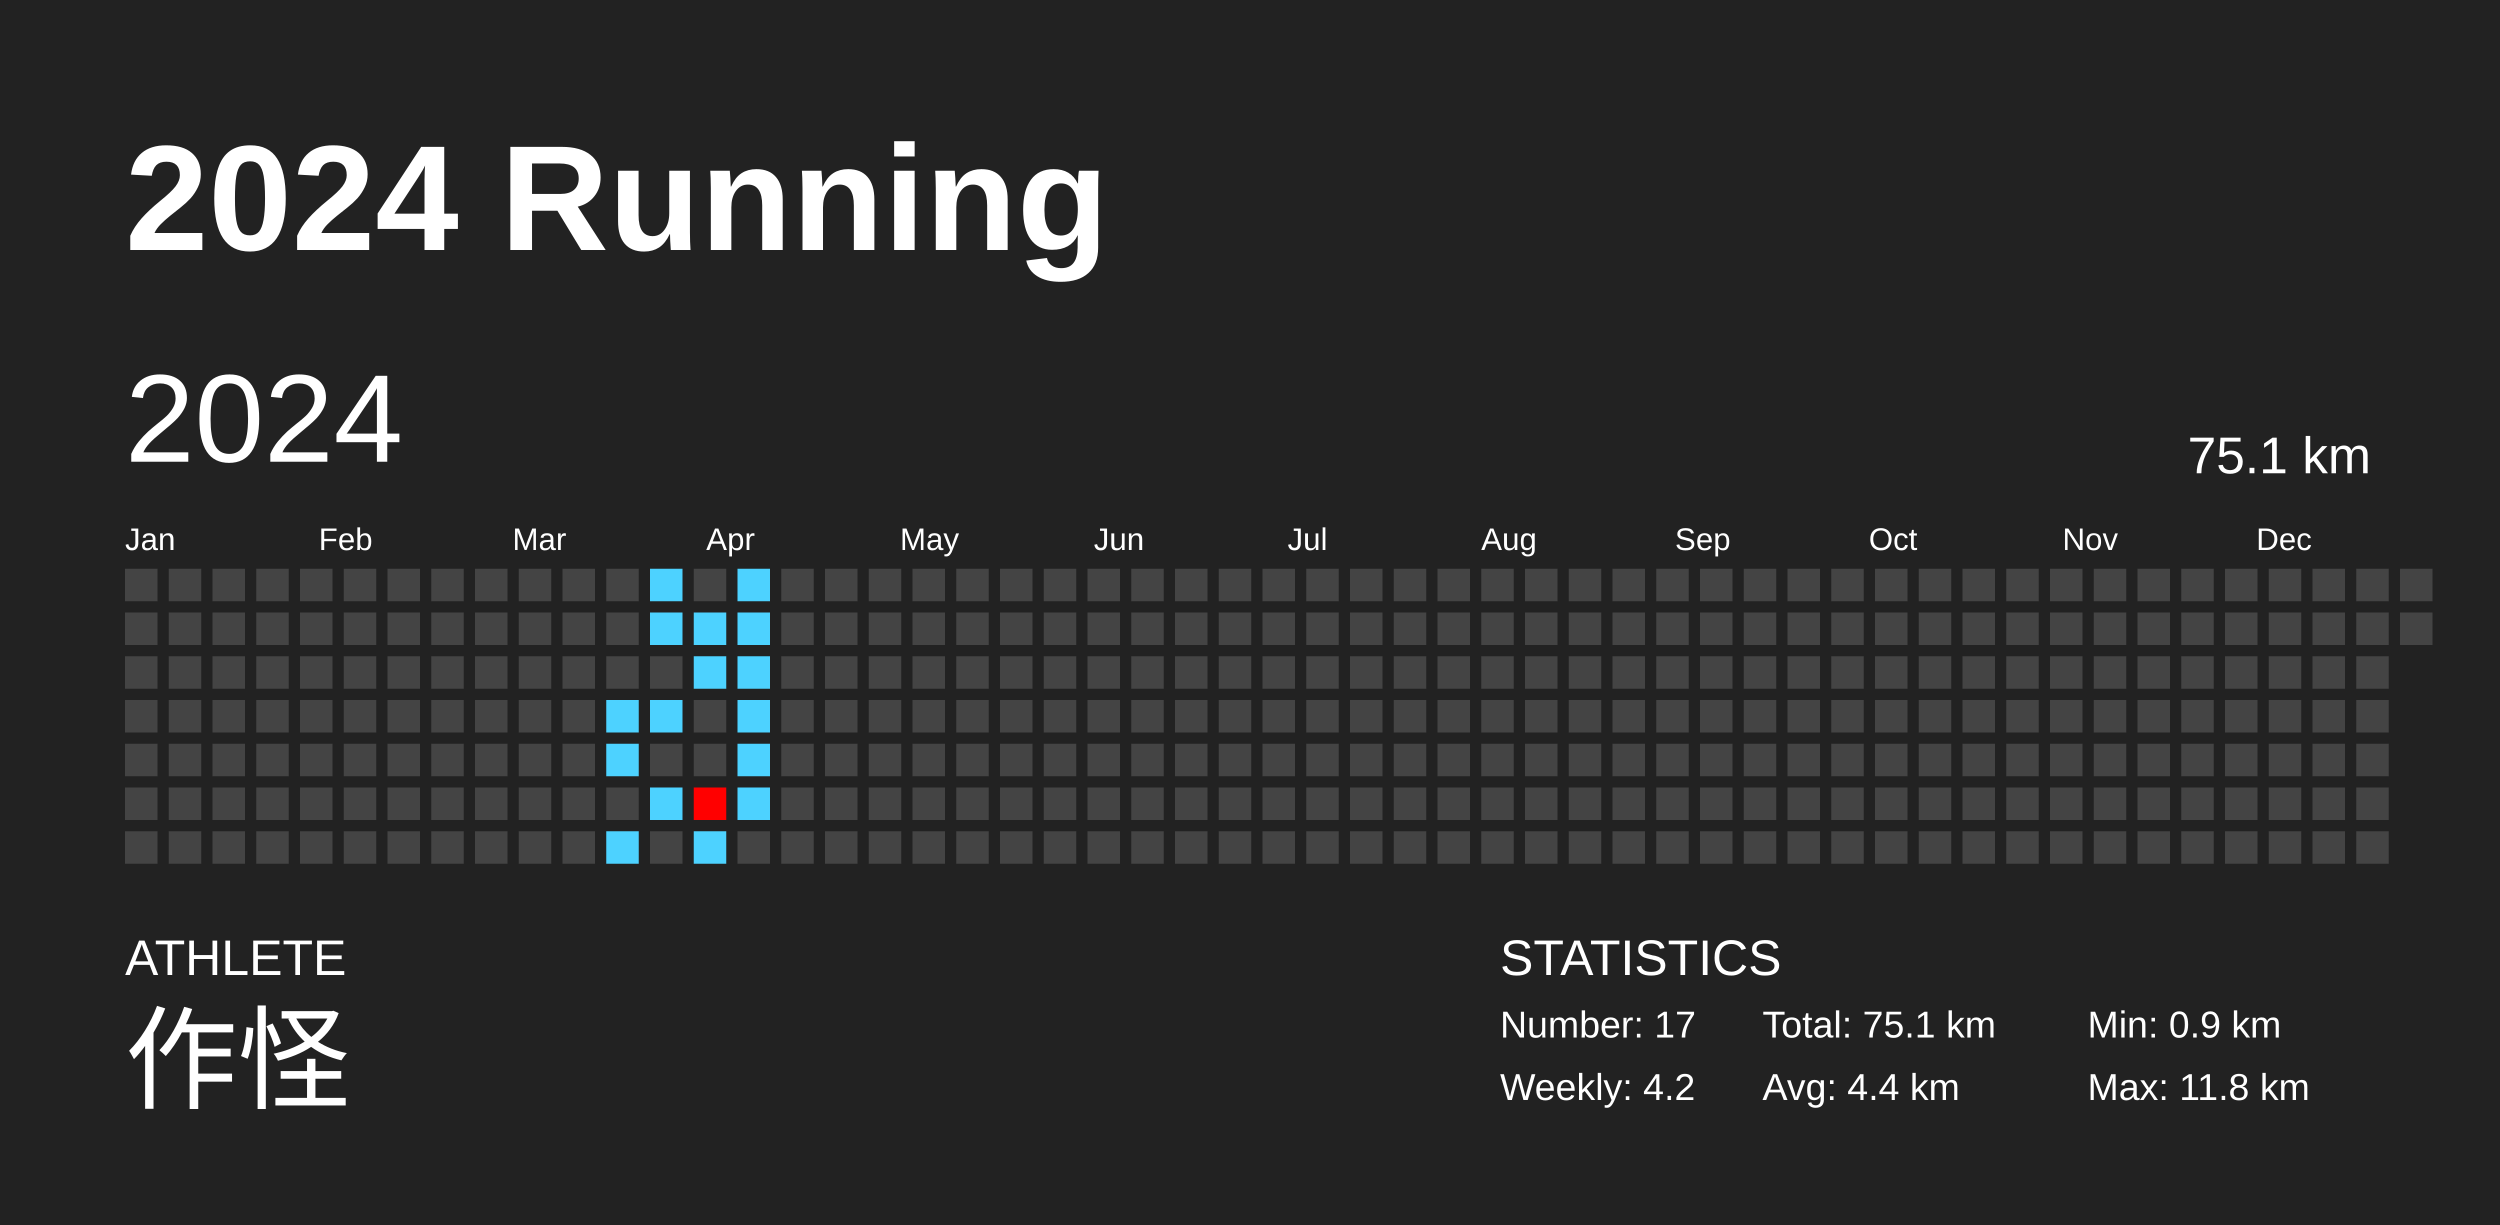
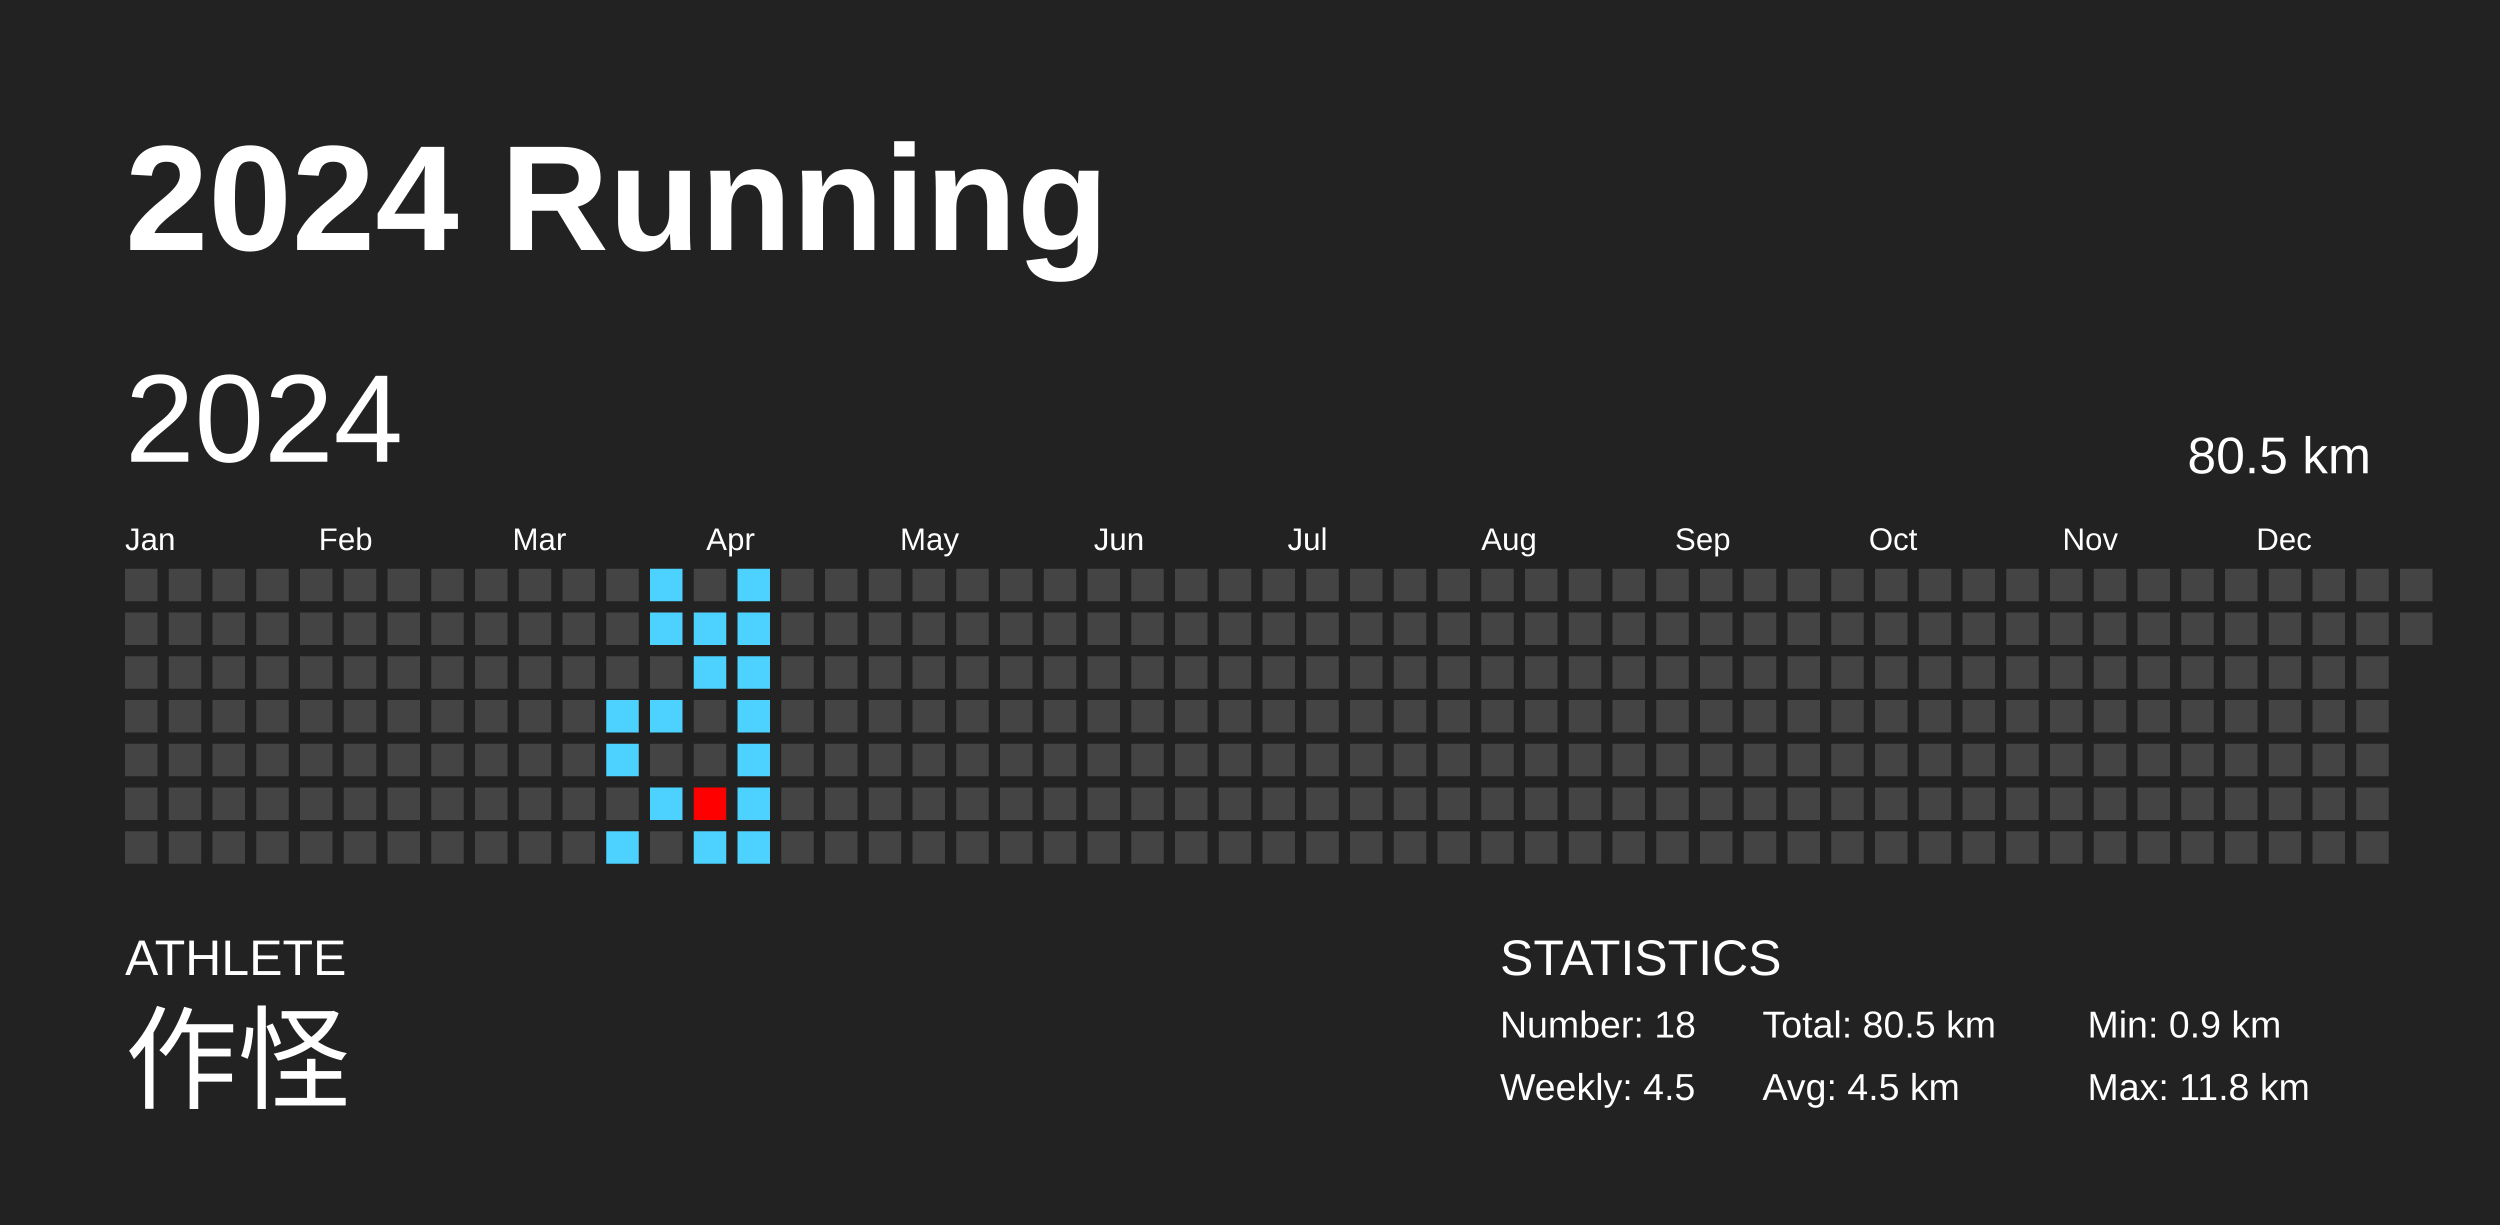
<svg xmlns="http://www.w3.org/2000/svg" baseProfile="full" height="98mm" version="1.1" viewBox="0,0,200,98" width="200mm">
  <defs />
  <rect fill="#222222" height="98" width="200" x="0" y="0" />
  <text fill="#FFFFFF" style="font-size:12px; font-family:Arial; font-weight:bold;" x="10" y="20">2024 Running</text>
  <text fill="#FFFFFF" style="font-size:4px; font-family:Arial" x="10" y="78">ATHLETE</text>
  <text fill="#FFFFFF" style="font-size:9px; font-family:Arial" x="10" y="88">作怪</text>
  <text fill="#FFFFFF" style="font-size:4px; font-family:Arial" x="120" y="78">STATISTICS</text>
-   <text fill="#FFFFFF" style="font-size:3px; font-family:Arial" x="120" y="83">Number: 17</text>
-   <text fill="#FFFFFF" style="font-size:3px; font-family:Arial" x="120" y="88">Weekly: 4.2</text>
-   <text fill="#FFFFFF" style="font-size:3px; font-family:Arial" x="141" y="83">Total: 75.1 km</text>
-   <text fill="#FFFFFF" style="font-size:3px; font-family:Arial" x="141" y="88">Avg: 4.4 km</text>
+   <text fill="#FFFFFF" style="font-size:3px; font-family:Arial" x="120" y="83">Number: 18</text>
+   <text fill="#FFFFFF" style="font-size:3px; font-family:Arial" x="120" y="88">Weekly: 4.5</text>
+   <text fill="#FFFFFF" style="font-size:3px; font-family:Arial" x="141" y="83">Total: 80.5 km</text>
+   <text fill="#FFFFFF" style="font-size:3px; font-family:Arial" x="141" y="88">Avg: 4.5 km</text>
  <text fill="#FFFFFF" style="font-size:3px; font-family:Arial" x="167" y="83">Min: 0.9 km</text>
  <text fill="#FFFFFF" style="font-size:3px; font-family:Arial" x="167" y="88">Max: 11.8 km</text>
  <text dominant-baseline="hanging" fill="#FFFFFF" style="font-size:10.0px; font-family:Arial;" x="10" y="30">2024</text>
-   <text dominant-baseline="hanging" fill="#FFFFFF" style="font-size:4.125px; font-family:Arial;" x="175" y="35">75.1 km</text>
+   <text dominant-baseline="hanging" fill="#FFFFFF" style="font-size:4.125px; font-family:Arial;" x="175" y="35">80.5 km</text>
  <text fill="#FFFFFF" style="font-size:2.5px; font-family:Arial" x="10.0" y="44">Jan</text>
  <text fill="#FFFFFF" style="font-size:2.5px; font-family:Arial" x="25.5" y="44">Feb</text>
  <text fill="#FFFFFF" style="font-size:2.5px; font-family:Arial" x="41.0" y="44">Mar</text>
  <text fill="#FFFFFF" style="font-size:2.5px; font-family:Arial" x="56.5" y="44">Apr</text>
  <text fill="#FFFFFF" style="font-size:2.5px; font-family:Arial" x="72.0" y="44">May</text>
  <text fill="#FFFFFF" style="font-size:2.5px; font-family:Arial" x="87.5" y="44">Jun</text>
  <text fill="#FFFFFF" style="font-size:2.5px; font-family:Arial" x="103.0" y="44">Jul</text>
  <text fill="#FFFFFF" style="font-size:2.5px; font-family:Arial" x="118.5" y="44">Aug</text>
  <text fill="#FFFFFF" style="font-size:2.5px; font-family:Arial" x="134.0" y="44">Sep</text>
  <text fill="#FFFFFF" style="font-size:2.5px; font-family:Arial" x="149.5" y="44">Oct</text>
  <text fill="#FFFFFF" style="font-size:2.5px; font-family:Arial" x="165.0" y="44">Nov</text>
  <text fill="#FFFFFF" style="font-size:2.5px; font-family:Arial" x="180.5" y="44">Dec</text>
  <rect fill="#444444" height="2.6" width="2.6" x="10.0" y="45.5" />
  <rect fill="#444444" height="2.6" width="2.6" x="10.0" y="49.0" />
  <rect fill="#444444" height="2.6" width="2.6" x="10.0" y="52.5" />
  <rect fill="#444444" height="2.6" width="2.6" x="10.0" y="56.0" />
  <rect fill="#444444" height="2.6" width="2.6" x="10.0" y="59.5" />
  <rect fill="#444444" height="2.6" width="2.6" x="10.0" y="63.0" />
  <rect fill="#444444" height="2.6" width="2.6" x="10.0" y="66.5" />
  <rect fill="#444444" height="2.6" width="2.6" x="13.5" y="45.5" />
  <rect fill="#444444" height="2.6" width="2.6" x="13.5" y="49.0" />
  <rect fill="#444444" height="2.6" width="2.6" x="13.5" y="52.5" />
  <rect fill="#444444" height="2.6" width="2.6" x="13.5" y="56.0" />
  <rect fill="#444444" height="2.6" width="2.6" x="13.5" y="59.5" />
  <rect fill="#444444" height="2.6" width="2.6" x="13.5" y="63.0" />
  <rect fill="#444444" height="2.6" width="2.6" x="13.5" y="66.5" />
  <rect fill="#444444" height="2.6" width="2.6" x="17.0" y="45.5" />
  <rect fill="#444444" height="2.6" width="2.6" x="17.0" y="49.0" />
  <rect fill="#444444" height="2.6" width="2.6" x="17.0" y="52.5" />
  <rect fill="#444444" height="2.6" width="2.6" x="17.0" y="56.0" />
  <rect fill="#444444" height="2.6" width="2.6" x="17.0" y="59.5" />
  <rect fill="#444444" height="2.6" width="2.6" x="17.0" y="63.0" />
  <rect fill="#444444" height="2.6" width="2.6" x="17.0" y="66.5" />
  <rect fill="#444444" height="2.6" width="2.6" x="20.5" y="45.5" />
  <rect fill="#444444" height="2.6" width="2.6" x="20.5" y="49.0" />
  <rect fill="#444444" height="2.6" width="2.6" x="20.5" y="52.5" />
  <rect fill="#444444" height="2.6" width="2.6" x="20.5" y="56.0" />
  <rect fill="#444444" height="2.6" width="2.6" x="20.5" y="59.5" />
  <rect fill="#444444" height="2.6" width="2.6" x="20.5" y="63.0" />
  <rect fill="#444444" height="2.6" width="2.6" x="20.5" y="66.5" />
  <rect fill="#444444" height="2.6" width="2.6" x="24.0" y="45.5" />
  <rect fill="#444444" height="2.6" width="2.6" x="24.0" y="49.0" />
  <rect fill="#444444" height="2.6" width="2.6" x="24.0" y="52.5" />
  <rect fill="#444444" height="2.6" width="2.6" x="24.0" y="56.0" />
  <rect fill="#444444" height="2.6" width="2.6" x="24.0" y="59.5" />
  <rect fill="#444444" height="2.6" width="2.6" x="24.0" y="63.0" />
  <rect fill="#444444" height="2.6" width="2.6" x="24.0" y="66.5" />
  <rect fill="#444444" height="2.6" width="2.6" x="27.5" y="45.5" />
  <rect fill="#444444" height="2.6" width="2.6" x="27.5" y="49.0" />
  <rect fill="#444444" height="2.6" width="2.6" x="27.5" y="52.5" />
  <rect fill="#444444" height="2.6" width="2.6" x="27.5" y="56.0" />
  <rect fill="#444444" height="2.6" width="2.6" x="27.5" y="59.5" />
  <rect fill="#444444" height="2.6" width="2.6" x="27.5" y="63.0" />
  <rect fill="#444444" height="2.6" width="2.6" x="27.5" y="66.5" />
  <rect fill="#444444" height="2.6" width="2.6" x="31.0" y="45.5" />
  <rect fill="#444444" height="2.6" width="2.6" x="31.0" y="49.0" />
  <rect fill="#444444" height="2.6" width="2.6" x="31.0" y="52.5" />
  <rect fill="#444444" height="2.6" width="2.6" x="31.0" y="56.0" />
  <rect fill="#444444" height="2.6" width="2.6" x="31.0" y="59.5" />
  <rect fill="#444444" height="2.6" width="2.6" x="31.0" y="63.0" />
  <rect fill="#444444" height="2.6" width="2.6" x="31.0" y="66.5" />
  <rect fill="#444444" height="2.6" width="2.6" x="34.5" y="45.5" />
  <rect fill="#444444" height="2.6" width="2.6" x="34.5" y="49.0" />
  <rect fill="#444444" height="2.6" width="2.6" x="34.5" y="52.5" />
  <rect fill="#444444" height="2.6" width="2.6" x="34.5" y="56.0" />
  <rect fill="#444444" height="2.6" width="2.6" x="34.5" y="59.5" />
  <rect fill="#444444" height="2.6" width="2.6" x="34.5" y="63.0" />
  <rect fill="#444444" height="2.6" width="2.6" x="34.5" y="66.5" />
  <rect fill="#444444" height="2.6" width="2.6" x="38.0" y="45.5" />
  <rect fill="#444444" height="2.6" width="2.6" x="38.0" y="49.0" />
  <rect fill="#444444" height="2.6" width="2.6" x="38.0" y="52.5" />
  <rect fill="#444444" height="2.6" width="2.6" x="38.0" y="56.0" />
  <rect fill="#444444" height="2.6" width="2.6" x="38.0" y="59.5" />
  <rect fill="#444444" height="2.6" width="2.6" x="38.0" y="63.0" />
  <rect fill="#444444" height="2.6" width="2.6" x="38.0" y="66.5" />
  <rect fill="#444444" height="2.6" width="2.6" x="41.5" y="45.5" />
  <rect fill="#444444" height="2.6" width="2.6" x="41.5" y="49.0" />
  <rect fill="#444444" height="2.6" width="2.6" x="41.5" y="52.5" />
  <rect fill="#444444" height="2.6" width="2.6" x="41.5" y="56.0" />
  <rect fill="#444444" height="2.6" width="2.6" x="41.5" y="59.5" />
  <rect fill="#444444" height="2.6" width="2.6" x="41.5" y="63.0" />
  <rect fill="#444444" height="2.6" width="2.6" x="41.5" y="66.5" />
  <rect fill="#444444" height="2.6" width="2.6" x="45.0" y="45.5" />
  <rect fill="#444444" height="2.6" width="2.6" x="45.0" y="49.0" />
  <rect fill="#444444" height="2.6" width="2.6" x="45.0" y="52.5" />
  <rect fill="#444444" height="2.6" width="2.6" x="45.0" y="56.0" />
  <rect fill="#444444" height="2.6" width="2.6" x="45.0" y="59.5" />
  <rect fill="#444444" height="2.6" width="2.6" x="45.0" y="63.0" />
  <rect fill="#444444" height="2.6" width="2.6" x="45.0" y="66.5" />
  <rect fill="#444444" height="2.6" width="2.6" x="48.5" y="45.5" />
  <rect fill="#444444" height="2.6" width="2.6" x="48.5" y="49.0" />
  <rect fill="#444444" height="2.6" width="2.6" x="48.5" y="52.5" />
  <rect fill="#4dd2ff" height="2.6" width="2.6" x="48.5" y="56.0" />
  <rect fill="#4dd2ff" height="2.6" width="2.6" x="48.5" y="59.5" />
  <rect fill="#444444" height="2.6" width="2.6" x="48.5" y="63.0" />
  <rect fill="#4dd2ff" height="2.6" width="2.6" x="48.5" y="66.5" />
  <rect fill="#4dd2ff" height="2.6" width="2.6" x="52.0" y="45.5" />
  <rect fill="#4dd2ff" height="2.6" width="2.6" x="52.0" y="49.0" />
  <rect fill="#444444" height="2.6" width="2.6" x="52.0" y="52.5" />
  <rect fill="#4dd2ff" height="2.6" width="2.6" x="52.0" y="56.0" />
  <rect fill="#444444" height="2.6" width="2.6" x="52.0" y="59.5" />
  <rect fill="#4dd2ff" height="2.6" width="2.6" x="52.0" y="63.0" />
  <rect fill="#444444" height="2.6" width="2.6" x="52.0" y="66.5" />
  <rect fill="#444444" height="2.6" width="2.6" x="55.5" y="45.5" />
  <rect fill="#4dd2ff" height="2.6" width="2.6" x="55.5" y="49.0" />
  <rect fill="#4dd2ff" height="2.6" width="2.6" x="55.5" y="52.5" />
  <rect fill="#444444" height="2.6" width="2.6" x="55.5" y="56.0" />
  <rect fill="#444444" height="2.6" width="2.6" x="55.5" y="59.5" />
  <rect fill="#ff0000" height="2.6" width="2.6" x="55.5" y="63.0" />
  <rect fill="#4dd2ff" height="2.6" width="2.6" x="55.5" y="66.5" />
  <rect fill="#4dd2ff" height="2.6" width="2.6" x="59.0" y="45.5" />
  <rect fill="#4dd2ff" height="2.6" width="2.6" x="59.0" y="49.0" />
  <rect fill="#4dd2ff" height="2.6" width="2.6" x="59.0" y="52.5" />
  <rect fill="#4dd2ff" height="2.6" width="2.6" x="59.0" y="56.0" />
  <rect fill="#4dd2ff" height="2.6" width="2.6" x="59.0" y="59.5" />
  <rect fill="#4dd2ff" height="2.6" width="2.6" x="59.0" y="63.0" />
-   <rect fill="#444444" height="2.6" width="2.6" x="59.0" y="66.5" />
+   <rect fill="#4dd2ff" height="2.6" width="2.6" x="59.0" y="66.5" />
  <rect fill="#444444" height="2.6" width="2.6" x="62.5" y="45.5" />
  <rect fill="#444444" height="2.6" width="2.6" x="62.5" y="49.0" />
  <rect fill="#444444" height="2.6" width="2.6" x="62.5" y="52.5" />
  <rect fill="#444444" height="2.6" width="2.6" x="62.5" y="56.0" />
  <rect fill="#444444" height="2.6" width="2.6" x="62.5" y="59.5" />
  <rect fill="#444444" height="2.6" width="2.6" x="62.5" y="63.0" />
  <rect fill="#444444" height="2.6" width="2.6" x="62.5" y="66.5" />
  <rect fill="#444444" height="2.6" width="2.6" x="66.0" y="45.5" />
  <rect fill="#444444" height="2.6" width="2.6" x="66.0" y="49.0" />
  <rect fill="#444444" height="2.6" width="2.6" x="66.0" y="52.5" />
  <rect fill="#444444" height="2.6" width="2.6" x="66.0" y="56.0" />
  <rect fill="#444444" height="2.6" width="2.6" x="66.0" y="59.5" />
  <rect fill="#444444" height="2.6" width="2.6" x="66.0" y="63.0" />
  <rect fill="#444444" height="2.6" width="2.6" x="66.0" y="66.5" />
  <rect fill="#444444" height="2.6" width="2.6" x="69.5" y="45.5" />
  <rect fill="#444444" height="2.6" width="2.6" x="69.5" y="49.0" />
  <rect fill="#444444" height="2.6" width="2.6" x="69.5" y="52.5" />
  <rect fill="#444444" height="2.6" width="2.6" x="69.5" y="56.0" />
  <rect fill="#444444" height="2.6" width="2.6" x="69.5" y="59.5" />
  <rect fill="#444444" height="2.6" width="2.6" x="69.5" y="63.0" />
  <rect fill="#444444" height="2.6" width="2.6" x="69.5" y="66.5" />
  <rect fill="#444444" height="2.6" width="2.6" x="73.0" y="45.5" />
  <rect fill="#444444" height="2.6" width="2.6" x="73.0" y="49.0" />
  <rect fill="#444444" height="2.6" width="2.6" x="73.0" y="52.5" />
  <rect fill="#444444" height="2.6" width="2.6" x="73.0" y="56.0" />
  <rect fill="#444444" height="2.6" width="2.6" x="73.0" y="59.5" />
  <rect fill="#444444" height="2.6" width="2.6" x="73.0" y="63.0" />
  <rect fill="#444444" height="2.6" width="2.6" x="73.0" y="66.5" />
  <rect fill="#444444" height="2.6" width="2.6" x="76.5" y="45.5" />
  <rect fill="#444444" height="2.6" width="2.6" x="76.5" y="49.0" />
  <rect fill="#444444" height="2.6" width="2.6" x="76.5" y="52.5" />
  <rect fill="#444444" height="2.6" width="2.6" x="76.5" y="56.0" />
  <rect fill="#444444" height="2.6" width="2.6" x="76.5" y="59.5" />
  <rect fill="#444444" height="2.6" width="2.6" x="76.5" y="63.0" />
  <rect fill="#444444" height="2.6" width="2.6" x="76.5" y="66.5" />
  <rect fill="#444444" height="2.6" width="2.6" x="80.0" y="45.5" />
  <rect fill="#444444" height="2.6" width="2.6" x="80.0" y="49.0" />
  <rect fill="#444444" height="2.6" width="2.6" x="80.0" y="52.5" />
  <rect fill="#444444" height="2.6" width="2.6" x="80.0" y="56.0" />
  <rect fill="#444444" height="2.6" width="2.6" x="80.0" y="59.5" />
  <rect fill="#444444" height="2.6" width="2.6" x="80.0" y="63.0" />
  <rect fill="#444444" height="2.6" width="2.6" x="80.0" y="66.5" />
  <rect fill="#444444" height="2.6" width="2.6" x="83.5" y="45.5" />
  <rect fill="#444444" height="2.6" width="2.6" x="83.5" y="49.0" />
  <rect fill="#444444" height="2.6" width="2.6" x="83.5" y="52.5" />
  <rect fill="#444444" height="2.6" width="2.6" x="83.5" y="56.0" />
  <rect fill="#444444" height="2.6" width="2.6" x="83.5" y="59.5" />
  <rect fill="#444444" height="2.6" width="2.6" x="83.5" y="63.0" />
  <rect fill="#444444" height="2.6" width="2.6" x="83.5" y="66.5" />
  <rect fill="#444444" height="2.6" width="2.6" x="87.0" y="45.5" />
  <rect fill="#444444" height="2.6" width="2.6" x="87.0" y="49.0" />
  <rect fill="#444444" height="2.6" width="2.6" x="87.0" y="52.5" />
  <rect fill="#444444" height="2.6" width="2.6" x="87.0" y="56.0" />
  <rect fill="#444444" height="2.6" width="2.6" x="87.0" y="59.5" />
  <rect fill="#444444" height="2.6" width="2.6" x="87.0" y="63.0" />
  <rect fill="#444444" height="2.6" width="2.6" x="87.0" y="66.5" />
  <rect fill="#444444" height="2.6" width="2.6" x="90.5" y="45.5" />
  <rect fill="#444444" height="2.6" width="2.6" x="90.5" y="49.0" />
  <rect fill="#444444" height="2.6" width="2.6" x="90.5" y="52.5" />
  <rect fill="#444444" height="2.6" width="2.6" x="90.5" y="56.0" />
  <rect fill="#444444" height="2.6" width="2.6" x="90.5" y="59.5" />
  <rect fill="#444444" height="2.6" width="2.6" x="90.5" y="63.0" />
  <rect fill="#444444" height="2.6" width="2.6" x="90.5" y="66.5" />
  <rect fill="#444444" height="2.6" width="2.6" x="94.0" y="45.5" />
  <rect fill="#444444" height="2.6" width="2.6" x="94.0" y="49.0" />
  <rect fill="#444444" height="2.6" width="2.6" x="94.0" y="52.5" />
  <rect fill="#444444" height="2.6" width="2.6" x="94.0" y="56.0" />
  <rect fill="#444444" height="2.6" width="2.6" x="94.0" y="59.5" />
  <rect fill="#444444" height="2.6" width="2.6" x="94.0" y="63.0" />
  <rect fill="#444444" height="2.6" width="2.6" x="94.0" y="66.5" />
  <rect fill="#444444" height="2.6" width="2.6" x="97.5" y="45.5" />
  <rect fill="#444444" height="2.6" width="2.6" x="97.5" y="49.0" />
  <rect fill="#444444" height="2.6" width="2.6" x="97.5" y="52.5" />
  <rect fill="#444444" height="2.6" width="2.6" x="97.5" y="56.0" />
  <rect fill="#444444" height="2.6" width="2.6" x="97.5" y="59.5" />
  <rect fill="#444444" height="2.6" width="2.6" x="97.5" y="63.0" />
  <rect fill="#444444" height="2.6" width="2.6" x="97.5" y="66.5" />
  <rect fill="#444444" height="2.6" width="2.6" x="101.0" y="45.5" />
  <rect fill="#444444" height="2.6" width="2.6" x="101.0" y="49.0" />
  <rect fill="#444444" height="2.6" width="2.6" x="101.0" y="52.5" />
  <rect fill="#444444" height="2.6" width="2.6" x="101.0" y="56.0" />
  <rect fill="#444444" height="2.6" width="2.6" x="101.0" y="59.5" />
  <rect fill="#444444" height="2.6" width="2.6" x="101.0" y="63.0" />
  <rect fill="#444444" height="2.6" width="2.6" x="101.0" y="66.5" />
  <rect fill="#444444" height="2.6" width="2.6" x="104.5" y="45.5" />
  <rect fill="#444444" height="2.6" width="2.6" x="104.5" y="49.0" />
  <rect fill="#444444" height="2.6" width="2.6" x="104.5" y="52.5" />
  <rect fill="#444444" height="2.6" width="2.6" x="104.5" y="56.0" />
  <rect fill="#444444" height="2.6" width="2.6" x="104.5" y="59.5" />
  <rect fill="#444444" height="2.6" width="2.6" x="104.5" y="63.0" />
  <rect fill="#444444" height="2.6" width="2.6" x="104.5" y="66.5" />
  <rect fill="#444444" height="2.6" width="2.6" x="108.0" y="45.5" />
  <rect fill="#444444" height="2.6" width="2.6" x="108.0" y="49.0" />
  <rect fill="#444444" height="2.6" width="2.6" x="108.0" y="52.5" />
  <rect fill="#444444" height="2.6" width="2.6" x="108.0" y="56.0" />
  <rect fill="#444444" height="2.6" width="2.6" x="108.0" y="59.5" />
  <rect fill="#444444" height="2.6" width="2.6" x="108.0" y="63.0" />
  <rect fill="#444444" height="2.6" width="2.6" x="108.0" y="66.5" />
  <rect fill="#444444" height="2.6" width="2.6" x="111.5" y="45.5" />
  <rect fill="#444444" height="2.6" width="2.6" x="111.5" y="49.0" />
  <rect fill="#444444" height="2.6" width="2.6" x="111.5" y="52.5" />
  <rect fill="#444444" height="2.6" width="2.6" x="111.5" y="56.0" />
  <rect fill="#444444" height="2.6" width="2.6" x="111.5" y="59.5" />
  <rect fill="#444444" height="2.6" width="2.6" x="111.5" y="63.0" />
  <rect fill="#444444" height="2.6" width="2.6" x="111.5" y="66.5" />
  <rect fill="#444444" height="2.6" width="2.6" x="115.0" y="45.5" />
  <rect fill="#444444" height="2.6" width="2.6" x="115.0" y="49.0" />
  <rect fill="#444444" height="2.6" width="2.6" x="115.0" y="52.5" />
  <rect fill="#444444" height="2.6" width="2.6" x="115.0" y="56.0" />
  <rect fill="#444444" height="2.6" width="2.6" x="115.0" y="59.5" />
  <rect fill="#444444" height="2.6" width="2.6" x="115.0" y="63.0" />
  <rect fill="#444444" height="2.6" width="2.6" x="115.0" y="66.5" />
  <rect fill="#444444" height="2.6" width="2.6" x="118.5" y="45.5" />
  <rect fill="#444444" height="2.6" width="2.6" x="118.5" y="49.0" />
  <rect fill="#444444" height="2.6" width="2.6" x="118.5" y="52.5" />
  <rect fill="#444444" height="2.6" width="2.6" x="118.5" y="56.0" />
  <rect fill="#444444" height="2.6" width="2.6" x="118.5" y="59.5" />
  <rect fill="#444444" height="2.6" width="2.6" x="118.5" y="63.0" />
  <rect fill="#444444" height="2.6" width="2.6" x="118.5" y="66.5" />
  <rect fill="#444444" height="2.6" width="2.6" x="122.0" y="45.5" />
  <rect fill="#444444" height="2.6" width="2.6" x="122.0" y="49.0" />
  <rect fill="#444444" height="2.6" width="2.6" x="122.0" y="52.5" />
  <rect fill="#444444" height="2.6" width="2.6" x="122.0" y="56.0" />
  <rect fill="#444444" height="2.6" width="2.6" x="122.0" y="59.5" />
  <rect fill="#444444" height="2.6" width="2.6" x="122.0" y="63.0" />
  <rect fill="#444444" height="2.6" width="2.6" x="122.0" y="66.5" />
  <rect fill="#444444" height="2.6" width="2.6" x="125.5" y="45.5" />
  <rect fill="#444444" height="2.6" width="2.6" x="125.5" y="49.0" />
  <rect fill="#444444" height="2.6" width="2.6" x="125.5" y="52.5" />
  <rect fill="#444444" height="2.6" width="2.6" x="125.5" y="56.0" />
  <rect fill="#444444" height="2.6" width="2.6" x="125.5" y="59.5" />
  <rect fill="#444444" height="2.6" width="2.6" x="125.5" y="63.0" />
  <rect fill="#444444" height="2.6" width="2.6" x="125.5" y="66.5" />
  <rect fill="#444444" height="2.6" width="2.6" x="129.0" y="45.5" />
  <rect fill="#444444" height="2.6" width="2.6" x="129.0" y="49.0" />
  <rect fill="#444444" height="2.6" width="2.6" x="129.0" y="52.5" />
  <rect fill="#444444" height="2.6" width="2.6" x="129.0" y="56.0" />
  <rect fill="#444444" height="2.6" width="2.6" x="129.0" y="59.5" />
  <rect fill="#444444" height="2.6" width="2.6" x="129.0" y="63.0" />
  <rect fill="#444444" height="2.6" width="2.6" x="129.0" y="66.5" />
  <rect fill="#444444" height="2.6" width="2.6" x="132.5" y="45.5" />
  <rect fill="#444444" height="2.6" width="2.6" x="132.5" y="49.0" />
  <rect fill="#444444" height="2.6" width="2.6" x="132.5" y="52.5" />
  <rect fill="#444444" height="2.6" width="2.6" x="132.5" y="56.0" />
  <rect fill="#444444" height="2.6" width="2.6" x="132.5" y="59.5" />
  <rect fill="#444444" height="2.6" width="2.6" x="132.5" y="63.0" />
  <rect fill="#444444" height="2.6" width="2.6" x="132.5" y="66.5" />
  <rect fill="#444444" height="2.6" width="2.6" x="136.0" y="45.5" />
  <rect fill="#444444" height="2.6" width="2.6" x="136.0" y="49.0" />
  <rect fill="#444444" height="2.6" width="2.6" x="136.0" y="52.5" />
  <rect fill="#444444" height="2.6" width="2.6" x="136.0" y="56.0" />
  <rect fill="#444444" height="2.6" width="2.6" x="136.0" y="59.5" />
  <rect fill="#444444" height="2.6" width="2.6" x="136.0" y="63.0" />
  <rect fill="#444444" height="2.6" width="2.6" x="136.0" y="66.5" />
  <rect fill="#444444" height="2.6" width="2.6" x="139.5" y="45.5" />
  <rect fill="#444444" height="2.6" width="2.6" x="139.5" y="49.0" />
  <rect fill="#444444" height="2.6" width="2.6" x="139.5" y="52.5" />
  <rect fill="#444444" height="2.6" width="2.6" x="139.5" y="56.0" />
  <rect fill="#444444" height="2.6" width="2.6" x="139.5" y="59.5" />
  <rect fill="#444444" height="2.6" width="2.6" x="139.5" y="63.0" />
  <rect fill="#444444" height="2.6" width="2.6" x="139.5" y="66.5" />
  <rect fill="#444444" height="2.6" width="2.6" x="143.0" y="45.5" />
  <rect fill="#444444" height="2.6" width="2.6" x="143.0" y="49.0" />
  <rect fill="#444444" height="2.6" width="2.6" x="143.0" y="52.5" />
  <rect fill="#444444" height="2.6" width="2.6" x="143.0" y="56.0" />
  <rect fill="#444444" height="2.6" width="2.6" x="143.0" y="59.5" />
  <rect fill="#444444" height="2.6" width="2.6" x="143.0" y="63.0" />
  <rect fill="#444444" height="2.6" width="2.6" x="143.0" y="66.5" />
  <rect fill="#444444" height="2.6" width="2.6" x="146.5" y="45.5" />
  <rect fill="#444444" height="2.6" width="2.6" x="146.5" y="49.0" />
  <rect fill="#444444" height="2.6" width="2.6" x="146.5" y="52.5" />
  <rect fill="#444444" height="2.6" width="2.6" x="146.5" y="56.0" />
  <rect fill="#444444" height="2.6" width="2.6" x="146.5" y="59.5" />
  <rect fill="#444444" height="2.6" width="2.6" x="146.5" y="63.0" />
  <rect fill="#444444" height="2.6" width="2.6" x="146.5" y="66.5" />
  <rect fill="#444444" height="2.6" width="2.6" x="150.0" y="45.5" />
  <rect fill="#444444" height="2.6" width="2.6" x="150.0" y="49.0" />
  <rect fill="#444444" height="2.6" width="2.6" x="150.0" y="52.5" />
  <rect fill="#444444" height="2.6" width="2.6" x="150.0" y="56.0" />
  <rect fill="#444444" height="2.6" width="2.6" x="150.0" y="59.5" />
  <rect fill="#444444" height="2.6" width="2.6" x="150.0" y="63.0" />
  <rect fill="#444444" height="2.6" width="2.6" x="150.0" y="66.5" />
  <rect fill="#444444" height="2.6" width="2.6" x="153.5" y="45.5" />
  <rect fill="#444444" height="2.6" width="2.6" x="153.5" y="49.0" />
  <rect fill="#444444" height="2.6" width="2.6" x="153.5" y="52.5" />
  <rect fill="#444444" height="2.6" width="2.6" x="153.5" y="56.0" />
  <rect fill="#444444" height="2.6" width="2.6" x="153.5" y="59.5" />
  <rect fill="#444444" height="2.6" width="2.6" x="153.5" y="63.0" />
  <rect fill="#444444" height="2.6" width="2.6" x="153.5" y="66.5" />
  <rect fill="#444444" height="2.6" width="2.6" x="157.0" y="45.5" />
  <rect fill="#444444" height="2.6" width="2.6" x="157.0" y="49.0" />
  <rect fill="#444444" height="2.6" width="2.6" x="157.0" y="52.5" />
  <rect fill="#444444" height="2.6" width="2.6" x="157.0" y="56.0" />
  <rect fill="#444444" height="2.6" width="2.6" x="157.0" y="59.5" />
  <rect fill="#444444" height="2.6" width="2.6" x="157.0" y="63.0" />
  <rect fill="#444444" height="2.6" width="2.6" x="157.0" y="66.5" />
  <rect fill="#444444" height="2.6" width="2.6" x="160.5" y="45.5" />
  <rect fill="#444444" height="2.6" width="2.6" x="160.5" y="49.0" />
  <rect fill="#444444" height="2.6" width="2.6" x="160.5" y="52.5" />
  <rect fill="#444444" height="2.6" width="2.6" x="160.5" y="56.0" />
  <rect fill="#444444" height="2.6" width="2.6" x="160.5" y="59.5" />
  <rect fill="#444444" height="2.6" width="2.6" x="160.5" y="63.0" />
  <rect fill="#444444" height="2.6" width="2.6" x="160.5" y="66.5" />
  <rect fill="#444444" height="2.6" width="2.6" x="164.0" y="45.5" />
  <rect fill="#444444" height="2.6" width="2.6" x="164.0" y="49.0" />
  <rect fill="#444444" height="2.6" width="2.6" x="164.0" y="52.5" />
  <rect fill="#444444" height="2.6" width="2.6" x="164.0" y="56.0" />
  <rect fill="#444444" height="2.6" width="2.6" x="164.0" y="59.5" />
  <rect fill="#444444" height="2.6" width="2.6" x="164.0" y="63.0" />
  <rect fill="#444444" height="2.6" width="2.6" x="164.0" y="66.5" />
  <rect fill="#444444" height="2.6" width="2.6" x="167.5" y="45.5" />
  <rect fill="#444444" height="2.6" width="2.6" x="167.5" y="49.0" />
  <rect fill="#444444" height="2.6" width="2.6" x="167.5" y="52.5" />
  <rect fill="#444444" height="2.6" width="2.6" x="167.5" y="56.0" />
  <rect fill="#444444" height="2.6" width="2.6" x="167.5" y="59.5" />
  <rect fill="#444444" height="2.6" width="2.6" x="167.5" y="63.0" />
  <rect fill="#444444" height="2.6" width="2.6" x="167.5" y="66.5" />
  <rect fill="#444444" height="2.6" width="2.6" x="171.0" y="45.5" />
  <rect fill="#444444" height="2.6" width="2.6" x="171.0" y="49.0" />
  <rect fill="#444444" height="2.6" width="2.6" x="171.0" y="52.5" />
  <rect fill="#444444" height="2.6" width="2.6" x="171.0" y="56.0" />
  <rect fill="#444444" height="2.6" width="2.6" x="171.0" y="59.5" />
  <rect fill="#444444" height="2.6" width="2.6" x="171.0" y="63.0" />
  <rect fill="#444444" height="2.6" width="2.6" x="171.0" y="66.5" />
  <rect fill="#444444" height="2.6" width="2.6" x="174.5" y="45.5" />
  <rect fill="#444444" height="2.6" width="2.6" x="174.5" y="49.0" />
  <rect fill="#444444" height="2.6" width="2.6" x="174.5" y="52.5" />
  <rect fill="#444444" height="2.6" width="2.6" x="174.5" y="56.0" />
  <rect fill="#444444" height="2.6" width="2.6" x="174.5" y="59.5" />
  <rect fill="#444444" height="2.6" width="2.6" x="174.5" y="63.0" />
  <rect fill="#444444" height="2.6" width="2.6" x="174.5" y="66.5" />
  <rect fill="#444444" height="2.6" width="2.6" x="178.0" y="45.5" />
  <rect fill="#444444" height="2.6" width="2.6" x="178.0" y="49.0" />
  <rect fill="#444444" height="2.6" width="2.6" x="178.0" y="52.5" />
  <rect fill="#444444" height="2.6" width="2.6" x="178.0" y="56.0" />
  <rect fill="#444444" height="2.6" width="2.6" x="178.0" y="59.5" />
  <rect fill="#444444" height="2.6" width="2.6" x="178.0" y="63.0" />
  <rect fill="#444444" height="2.6" width="2.6" x="178.0" y="66.5" />
  <rect fill="#444444" height="2.6" width="2.6" x="181.5" y="45.5" />
  <rect fill="#444444" height="2.6" width="2.6" x="181.5" y="49.0" />
  <rect fill="#444444" height="2.6" width="2.6" x="181.5" y="52.5" />
  <rect fill="#444444" height="2.6" width="2.6" x="181.5" y="56.0" />
  <rect fill="#444444" height="2.6" width="2.6" x="181.5" y="59.5" />
  <rect fill="#444444" height="2.6" width="2.6" x="181.5" y="63.0" />
  <rect fill="#444444" height="2.6" width="2.6" x="181.5" y="66.5" />
  <rect fill="#444444" height="2.6" width="2.6" x="185.0" y="45.5" />
  <rect fill="#444444" height="2.6" width="2.6" x="185.0" y="49.0" />
  <rect fill="#444444" height="2.6" width="2.6" x="185.0" y="52.5" />
  <rect fill="#444444" height="2.6" width="2.6" x="185.0" y="56.0" />
  <rect fill="#444444" height="2.6" width="2.6" x="185.0" y="59.5" />
  <rect fill="#444444" height="2.6" width="2.6" x="185.0" y="63.0" />
  <rect fill="#444444" height="2.6" width="2.6" x="185.0" y="66.5" />
  <rect fill="#444444" height="2.6" width="2.6" x="188.5" y="45.5" />
  <rect fill="#444444" height="2.6" width="2.6" x="188.5" y="49.0" />
  <rect fill="#444444" height="2.6" width="2.6" x="188.5" y="52.5" />
  <rect fill="#444444" height="2.6" width="2.6" x="188.5" y="56.0" />
  <rect fill="#444444" height="2.6" width="2.6" x="188.5" y="59.5" />
  <rect fill="#444444" height="2.6" width="2.6" x="188.5" y="63.0" />
  <rect fill="#444444" height="2.6" width="2.6" x="188.5" y="66.5" />
  <rect fill="#444444" height="2.6" width="2.6" x="192.0" y="45.5" />
  <rect fill="#444444" height="2.6" width="2.6" x="192.0" y="49.0" />
</svg>
